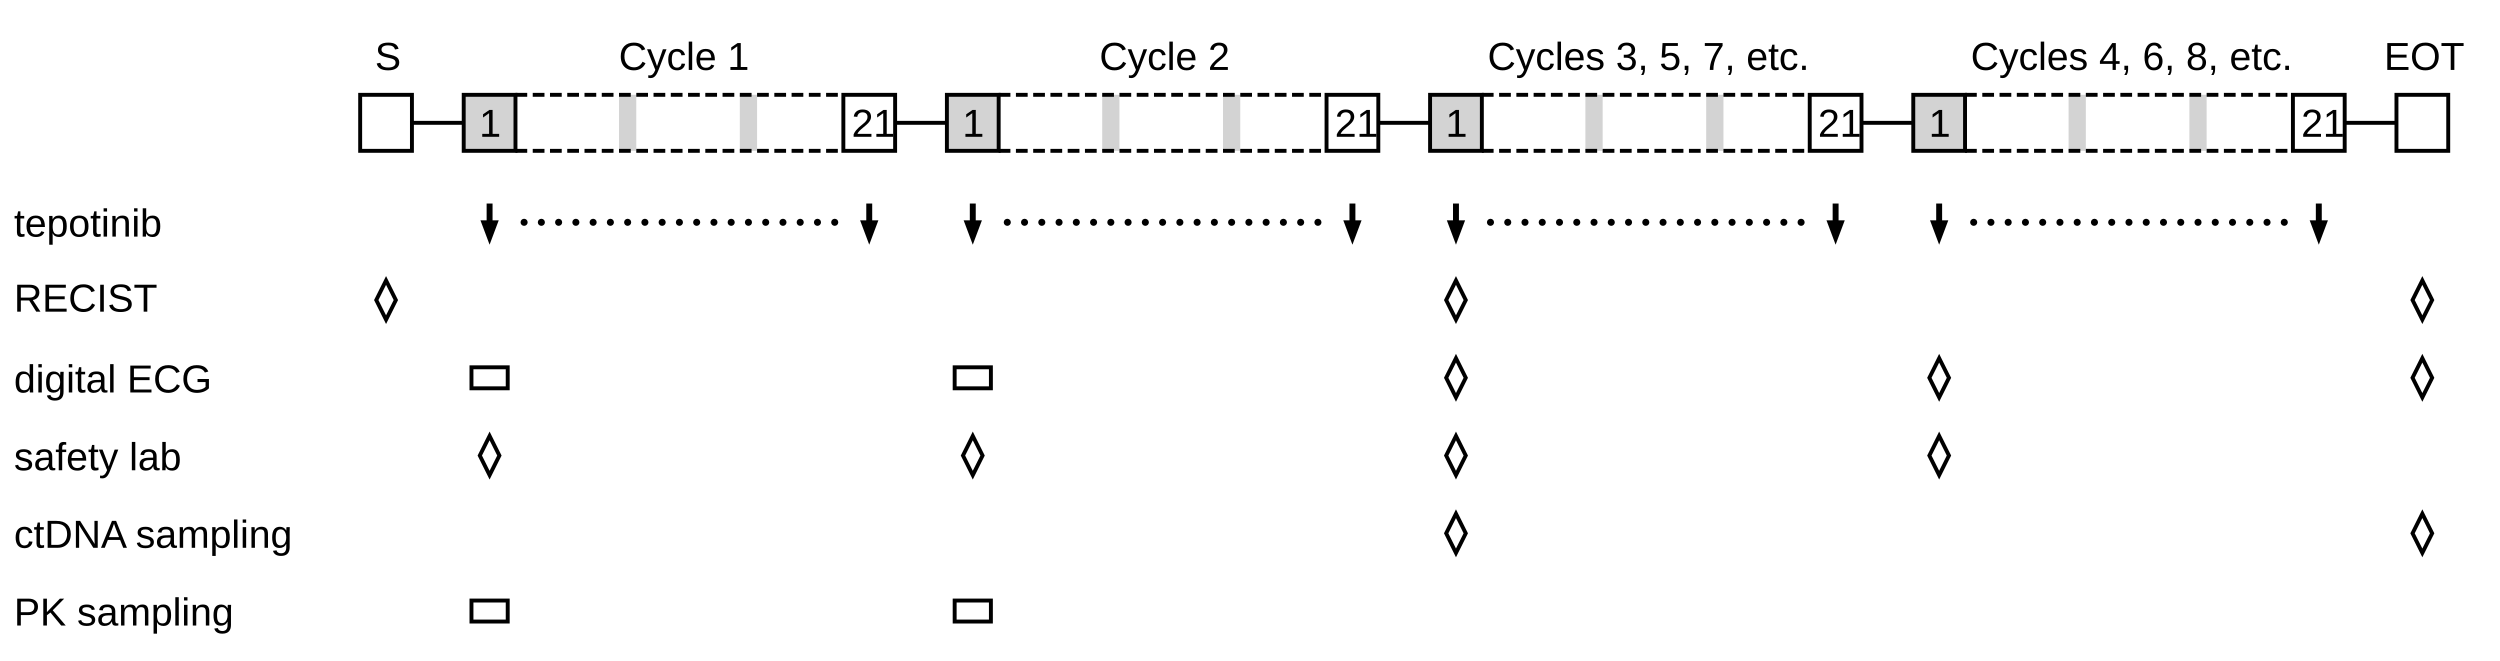
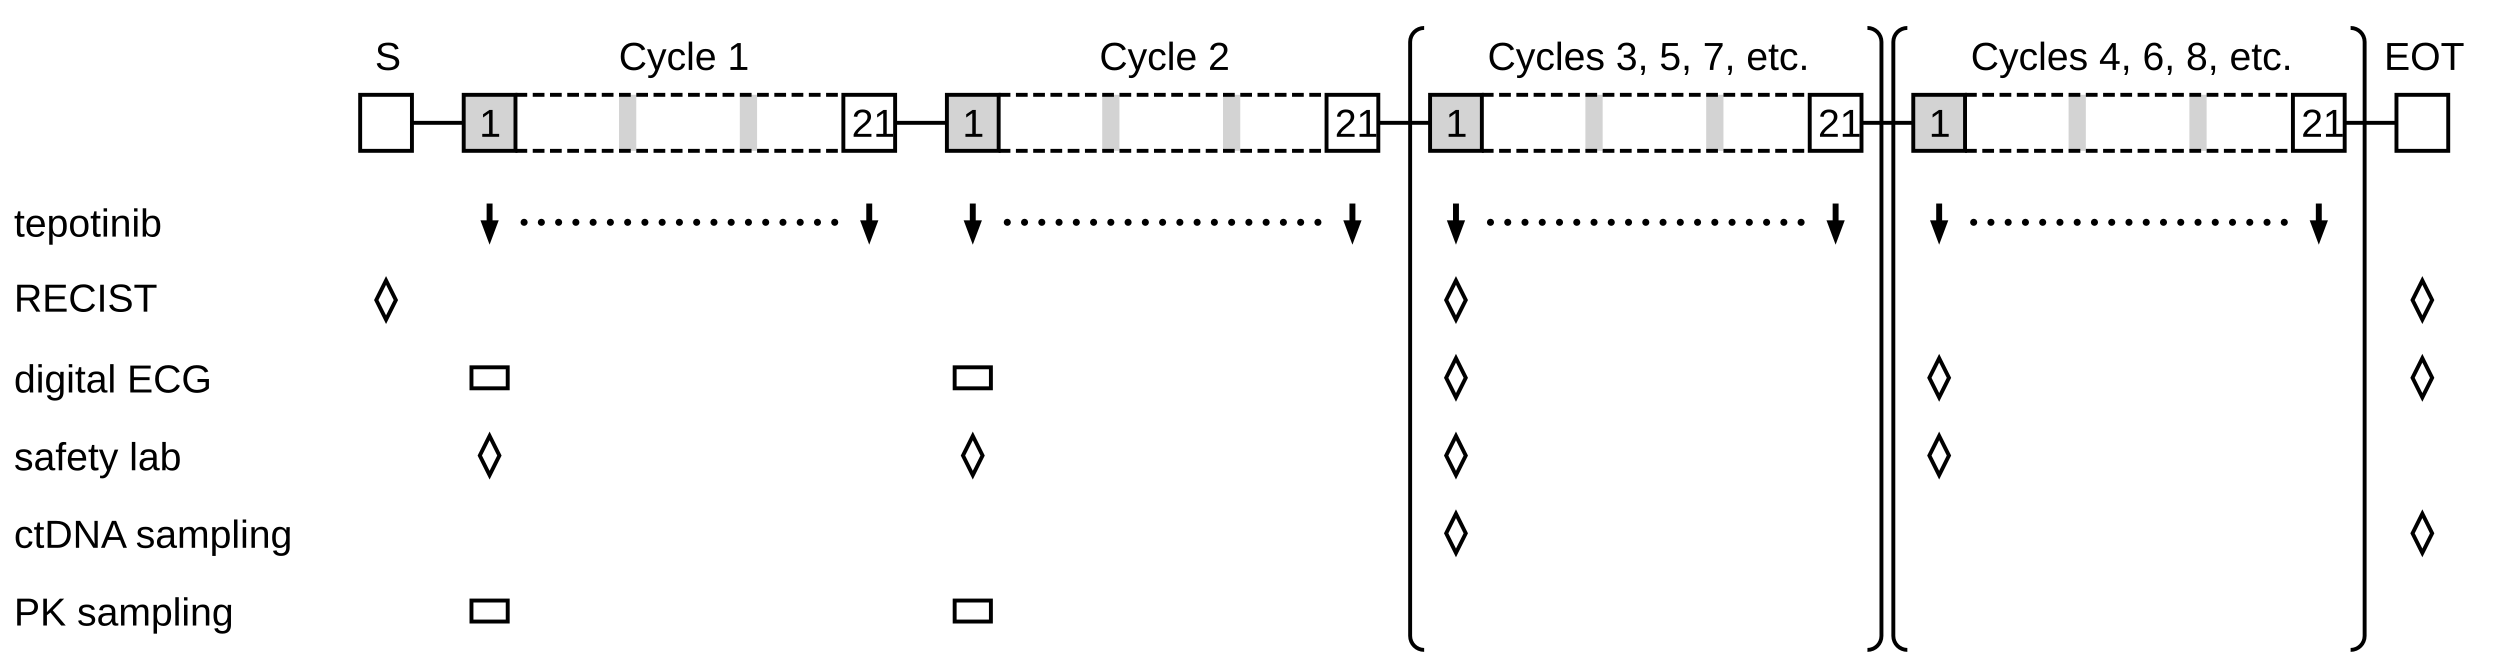
<svg xmlns="http://www.w3.org/2000/svg" width="894.598" height="236.455">
  <style>text {font-family: Arial; font-size: 14px ;}</style>
+   <path d="M682.518, 10.0 A5.011, 5.011 0 0,0 677.507, 15.011L677.507, 227.555 A5.011, 5.011 0 0,0 682.518 232.566" style="stroke: black; stroke-width:1.4; fill:none" />
+   <path d="M841.148, 10.0 A5.011, 5.011 0 0,1 846.159, 15.011L846.159, 227.555 A5.011, 5.011 0 0,1 841.148 232.566" style="stroke: black; stroke-width:1.4; fill:none" />
+   <path d="M509.614, 10.0 A5.011, 5.011 0 0,0 504.603, 15.011L504.603, 227.555 A5.011, 5.011 0 0,0 509.614 232.566" style="stroke: black; stroke-width:1.4; fill:none" />
+   <path d="M668.244, 10.0 A5.011, 5.011 0 0,1 673.255, 15.011L673.255, 227.555 A5.011, 5.011 0 0,1 668.244 232.566" style="stroke: black; stroke-width:1.4; fill:none" />
  <text x="134.156" y="25.032">S</text>
  <text x="221.414" y="25.032">Cycle 1</text>
  <text x="393.402" y="25.032">Cycle 2</text>
  <text x="532.307" y="25.032">Cycles 3, 5, 7, etc.</text>
  <text x="705.211" y="25.032">Cycles 4, 6, 8, etc.</text>
  <text x="853.114" y="25.032">EOT</text>
  <rect x="128.882" y="33.932" width="18.525" height="20.043" style="stroke:black;  stroke-width:1.4; fill:none;" />
  <text x="138.145" y="48.964" />
  <line x1="147.407" y1="43.953" x2="165.933" y2="43.953" style="stroke:black; stroke-width:1.4; " />
  <rect x="165.933" y="33.932" width="18.525" height="20.043" style="stroke:black;  stroke-width:0; fill:lightgray;" />
  <rect x="165.933" y="33.932" width="18.525" height="20.043" style="stroke:black;  stroke-width:1.4; fill:none;" />
  <text x="171.504" y="48.964">1</text>
  <line x1="184.458" y1="33.932" x2="190.633" y2="33.932" style="stroke:black; stroke-width:1.4; stroke-dasharray: 4.2 4.2" />
  <line x1="184.458" y1="53.975" x2="190.633" y2="53.975" style="stroke:black; stroke-width:1.4; stroke-dasharray: 4.2 4.2" />
  <text x="187.546" y="48.964" />
  <line x1="190.633" y1="33.932" x2="196.808" y2="33.932" style="stroke:black; stroke-width:1.4; stroke-dasharray: 4.2 4.2" />
  <line x1="190.633" y1="53.975" x2="196.808" y2="53.975" style="stroke:black; stroke-width:1.4; stroke-dasharray: 4.2 4.2" />
  <text x="193.721" y="48.964" />
  <line x1="196.808" y1="33.932" x2="202.983" y2="33.932" style="stroke:black; stroke-width:1.4; stroke-dasharray: 4.2 4.2" />
  <line x1="196.808" y1="53.975" x2="202.983" y2="53.975" style="stroke:black; stroke-width:1.4; stroke-dasharray: 4.2 4.2" />
  <text x="199.896" y="48.964" />
  <line x1="202.983" y1="33.932" x2="209.159" y2="33.932" style="stroke:black; stroke-width:1.4; stroke-dasharray: 4.2 4.2" />
  <line x1="202.983" y1="53.975" x2="209.159" y2="53.975" style="stroke:black; stroke-width:1.4; stroke-dasharray: 4.2 4.2" />
  <text x="206.071" y="48.964" />
  <line x1="209.159" y1="33.932" x2="215.334" y2="33.932" style="stroke:black; stroke-width:1.4; stroke-dasharray: 4.2 4.2" />
  <line x1="209.159" y1="53.975" x2="215.334" y2="53.975" style="stroke:black; stroke-width:1.4; stroke-dasharray: 4.2 4.2" />
  <text x="212.246" y="48.964" />
  <line x1="215.334" y1="33.932" x2="221.509" y2="33.932" style="stroke:black; stroke-width:1.4; stroke-dasharray: 4.2 4.2" />
  <line x1="215.334" y1="53.975" x2="221.509" y2="53.975" style="stroke:black; stroke-width:1.4; stroke-dasharray: 4.2 4.2" />
  <text x="218.421" y="48.964" />
  <rect x="221.509" y="33.932" width="6.175" height="20.043" style="stroke:black;  stroke-width:0; fill:lightgray;" />
  <line x1="221.509" y1="33.932" x2="227.684" y2="33.932" style="stroke:black; stroke-width:1.4; stroke-dasharray: 4.2 4.2" />
  <line x1="221.509" y1="53.975" x2="227.684" y2="53.975" style="stroke:black; stroke-width:1.4; stroke-dasharray: 4.2 4.2" />
  <text x="224.596" y="48.964" />
  <line x1="227.684" y1="33.932" x2="233.859" y2="33.932" style="stroke:black; stroke-width:1.4; stroke-dasharray: 4.2 4.2" />
  <line x1="227.684" y1="53.975" x2="233.859" y2="53.975" style="stroke:black; stroke-width:1.4; stroke-dasharray: 4.2 4.2" />
  <text x="230.771" y="48.964" />
  <line x1="233.859" y1="33.932" x2="240.034" y2="33.932" style="stroke:black; stroke-width:1.4; stroke-dasharray: 4.2 4.2" />
  <line x1="233.859" y1="53.975" x2="240.034" y2="53.975" style="stroke:black; stroke-width:1.4; stroke-dasharray: 4.2 4.2" />
  <text x="236.947" y="48.964" />
  <line x1="240.034" y1="33.932" x2="246.209" y2="33.932" style="stroke:black; stroke-width:1.4; stroke-dasharray: 4.2 4.2" />
  <line x1="240.034" y1="53.975" x2="246.209" y2="53.975" style="stroke:black; stroke-width:1.4; stroke-dasharray: 4.2 4.2" />
  <text x="243.122" y="48.964" />
  <line x1="246.209" y1="33.932" x2="252.384" y2="33.932" style="stroke:black; stroke-width:1.4; stroke-dasharray: 4.2 4.2" />
  <line x1="246.209" y1="53.975" x2="252.384" y2="53.975" style="stroke:black; stroke-width:1.4; stroke-dasharray: 4.2 4.2" />
  <text x="249.297" y="48.964" />
  <line x1="252.384" y1="33.932" x2="258.56" y2="33.932" style="stroke:black; stroke-width:1.4; stroke-dasharray: 4.2 4.2" />
  <line x1="252.384" y1="53.975" x2="258.56" y2="53.975" style="stroke:black; stroke-width:1.4; stroke-dasharray: 4.2 4.2" />
  <text x="255.472" y="48.964" />
  <line x1="258.56" y1="33.932" x2="264.735" y2="33.932" style="stroke:black; stroke-width:1.4; stroke-dasharray: 4.2 4.2" />
  <line x1="258.56" y1="53.975" x2="264.735" y2="53.975" style="stroke:black; stroke-width:1.4; stroke-dasharray: 4.2 4.2" />
  <text x="261.647" y="48.964" />
  <rect x="264.735" y="33.932" width="6.175" height="20.043" style="stroke:black;  stroke-width:0; fill:lightgray;" />
  <line x1="264.735" y1="33.932" x2="270.91" y2="33.932" style="stroke:black; stroke-width:1.4; stroke-dasharray: 4.2 4.2" />
  <line x1="264.735" y1="53.975" x2="270.91" y2="53.975" style="stroke:black; stroke-width:1.4; stroke-dasharray: 4.2 4.2" />
  <text x="267.822" y="48.964" />
  <line x1="270.91" y1="33.932" x2="277.085" y2="33.932" style="stroke:black; stroke-width:1.4; stroke-dasharray: 4.2 4.2" />
  <line x1="270.91" y1="53.975" x2="277.085" y2="53.975" style="stroke:black; stroke-width:1.4; stroke-dasharray: 4.2 4.2" />
  <text x="273.997" y="48.964" />
  <line x1="277.085" y1="33.932" x2="283.26" y2="33.932" style="stroke:black; stroke-width:1.4; stroke-dasharray: 4.2 4.2" />
  <line x1="277.085" y1="53.975" x2="283.26" y2="53.975" style="stroke:black; stroke-width:1.4; stroke-dasharray: 4.2 4.2" />
  <text x="280.173" y="48.964" />
  <line x1="283.26" y1="33.932" x2="289.435" y2="33.932" style="stroke:black; stroke-width:1.4; stroke-dasharray: 4.2 4.2" />
  <line x1="283.26" y1="53.975" x2="289.435" y2="53.975" style="stroke:black; stroke-width:1.4; stroke-dasharray: 4.2 4.2" />
  <text x="286.348" y="48.964" />
  <line x1="289.435" y1="33.932" x2="295.61" y2="33.932" style="stroke:black; stroke-width:1.4; stroke-dasharray: 4.2 4.2" />
  <line x1="289.435" y1="53.975" x2="295.61" y2="53.975" style="stroke:black; stroke-width:1.4; stroke-dasharray: 4.2 4.2" />
  <text x="292.523" y="48.964" />
  <line x1="295.61" y1="33.932" x2="301.785" y2="33.932" style="stroke:black; stroke-width:1.4; stroke-dasharray: 4.2 4.2" />
  <line x1="295.61" y1="53.975" x2="301.785" y2="53.975" style="stroke:black; stroke-width:1.4; stroke-dasharray: 4.2 4.2" />
  <text x="298.698" y="48.964" />
  <rect x="301.785" y="33.932" width="18.525" height="20.043" style="stroke:black;  stroke-width:1.4; fill:none;" />
  <text x="304.752" y="48.964">21</text>
  <line x1="320.311" y1="43.953" x2="338.836" y2="43.953" style="stroke:black; stroke-width:1.4; " />
  <rect x="338.836" y="33.932" width="18.525" height="20.043" style="stroke:black;  stroke-width:0; fill:lightgray;" />
  <rect x="338.836" y="33.932" width="18.525" height="20.043" style="stroke:black;  stroke-width:1.4; fill:none;" />
  <text x="344.408" y="48.964">1</text>
  <line x1="357.362" y1="33.932" x2="363.537" y2="33.932" style="stroke:black; stroke-width:1.4; stroke-dasharray: 4.2 4.2" />
  <line x1="357.362" y1="53.975" x2="363.537" y2="53.975" style="stroke:black; stroke-width:1.4; stroke-dasharray: 4.2 4.2" />
  <text x="360.449" y="48.964" />
  <line x1="363.537" y1="33.932" x2="369.712" y2="33.932" style="stroke:black; stroke-width:1.4; stroke-dasharray: 4.2 4.2" />
  <line x1="363.537" y1="53.975" x2="369.712" y2="53.975" style="stroke:black; stroke-width:1.4; stroke-dasharray: 4.2 4.2" />
  <text x="366.624" y="48.964" />
  <line x1="369.712" y1="33.932" x2="375.887" y2="33.932" style="stroke:black; stroke-width:1.4; stroke-dasharray: 4.2 4.2" />
  <line x1="369.712" y1="53.975" x2="375.887" y2="53.975" style="stroke:black; stroke-width:1.4; stroke-dasharray: 4.2 4.2" />
  <text x="372.799" y="48.964" />
  <line x1="375.887" y1="33.932" x2="382.062" y2="33.932" style="stroke:black; stroke-width:1.4; stroke-dasharray: 4.2 4.2" />
  <line x1="375.887" y1="53.975" x2="382.062" y2="53.975" style="stroke:black; stroke-width:1.4; stroke-dasharray: 4.2 4.2" />
  <text x="378.975" y="48.964" />
  <line x1="382.062" y1="33.932" x2="388.237" y2="33.932" style="stroke:black; stroke-width:1.4; stroke-dasharray: 4.2 4.2" />
  <line x1="382.062" y1="53.975" x2="388.237" y2="53.975" style="stroke:black; stroke-width:1.4; stroke-dasharray: 4.2 4.2" />
  <text x="385.15" y="48.964" />
  <line x1="388.237" y1="33.932" x2="394.412" y2="33.932" style="stroke:black; stroke-width:1.4; stroke-dasharray: 4.2 4.2" />
  <line x1="388.237" y1="53.975" x2="394.412" y2="53.975" style="stroke:black; stroke-width:1.4; stroke-dasharray: 4.2 4.2" />
  <text x="391.325" y="48.964" />
  <rect x="394.412" y="33.932" width="6.175" height="20.043" style="stroke:black;  stroke-width:0; fill:lightgray;" />
  <line x1="394.412" y1="33.932" x2="400.588" y2="33.932" style="stroke:black; stroke-width:1.4; stroke-dasharray: 4.2 4.2" />
  <line x1="394.412" y1="53.975" x2="400.588" y2="53.975" style="stroke:black; stroke-width:1.4; stroke-dasharray: 4.2 4.2" />
  <text x="397.5" y="48.964" />
  <line x1="400.588" y1="33.932" x2="406.763" y2="33.932" style="stroke:black; stroke-width:1.4; stroke-dasharray: 4.2 4.2" />
  <line x1="400.588" y1="53.975" x2="406.763" y2="53.975" style="stroke:black; stroke-width:1.4; stroke-dasharray: 4.2 4.2" />
  <text x="403.675" y="48.964" />
  <line x1="406.763" y1="33.932" x2="412.938" y2="33.932" style="stroke:black; stroke-width:1.4; stroke-dasharray: 4.2 4.2" />
  <line x1="406.763" y1="53.975" x2="412.938" y2="53.975" style="stroke:black; stroke-width:1.4; stroke-dasharray: 4.2 4.2" />
  <text x="409.85" y="48.964" />
  <line x1="412.938" y1="33.932" x2="419.113" y2="33.932" style="stroke:black; stroke-width:1.4; stroke-dasharray: 4.2 4.2" />
  <line x1="412.938" y1="53.975" x2="419.113" y2="53.975" style="stroke:black; stroke-width:1.4; stroke-dasharray: 4.2 4.2" />
  <text x="416.025" y="48.964" />
  <line x1="419.113" y1="33.932" x2="425.288" y2="33.932" style="stroke:black; stroke-width:1.4; stroke-dasharray: 4.2 4.2" />
  <line x1="419.113" y1="53.975" x2="425.288" y2="53.975" style="stroke:black; stroke-width:1.4; stroke-dasharray: 4.2 4.2" />
  <text x="422.201" y="48.964" />
  <line x1="425.288" y1="33.932" x2="431.463" y2="33.932" style="stroke:black; stroke-width:1.4; stroke-dasharray: 4.2 4.2" />
  <line x1="425.288" y1="53.975" x2="431.463" y2="53.975" style="stroke:black; stroke-width:1.4; stroke-dasharray: 4.2 4.2" />
  <text x="428.376" y="48.964" />
  <line x1="431.463" y1="33.932" x2="437.638" y2="33.932" style="stroke:black; stroke-width:1.4; stroke-dasharray: 4.2 4.2" />
  <line x1="431.463" y1="53.975" x2="437.638" y2="53.975" style="stroke:black; stroke-width:1.4; stroke-dasharray: 4.2 4.2" />
  <text x="434.551" y="48.964" />
  <rect x="437.638" y="33.932" width="6.175" height="20.043" style="stroke:black;  stroke-width:0; fill:lightgray;" />
  <line x1="437.638" y1="33.932" x2="443.813" y2="33.932" style="stroke:black; stroke-width:1.4; stroke-dasharray: 4.2 4.2" />
  <line x1="437.638" y1="53.975" x2="443.813" y2="53.975" style="stroke:black; stroke-width:1.4; stroke-dasharray: 4.2 4.2" />
  <text x="440.726" y="48.964" />
  <line x1="443.813" y1="33.932" x2="449.989" y2="33.932" style="stroke:black; stroke-width:1.4; stroke-dasharray: 4.2 4.2" />
  <line x1="443.813" y1="53.975" x2="449.989" y2="53.975" style="stroke:black; stroke-width:1.4; stroke-dasharray: 4.2 4.2" />
  <text x="446.901" y="48.964" />
  <line x1="449.989" y1="33.932" x2="456.164" y2="33.932" style="stroke:black; stroke-width:1.4; stroke-dasharray: 4.2 4.2" />
  <line x1="449.989" y1="53.975" x2="456.164" y2="53.975" style="stroke:black; stroke-width:1.4; stroke-dasharray: 4.2 4.2" />
  <text x="453.076" y="48.964" />
  <line x1="456.164" y1="33.932" x2="462.339" y2="33.932" style="stroke:black; stroke-width:1.4; stroke-dasharray: 4.2 4.2" />
  <line x1="456.164" y1="53.975" x2="462.339" y2="53.975" style="stroke:black; stroke-width:1.4; stroke-dasharray: 4.2 4.2" />
  <text x="459.251" y="48.964" />
  <line x1="462.339" y1="33.932" x2="468.514" y2="33.932" style="stroke:black; stroke-width:1.4; stroke-dasharray: 4.2 4.2" />
  <line x1="462.339" y1="53.975" x2="468.514" y2="53.975" style="stroke:black; stroke-width:1.4; stroke-dasharray: 4.2 4.2" />
  <text x="465.426" y="48.964" />
  <line x1="468.514" y1="33.932" x2="474.689" y2="33.932" style="stroke:black; stroke-width:1.4; stroke-dasharray: 4.2 4.2" />
  <line x1="468.514" y1="53.975" x2="474.689" y2="53.975" style="stroke:black; stroke-width:1.4; stroke-dasharray: 4.2 4.2" />
  <text x="471.602" y="48.964" />
  <rect x="474.689" y="33.932" width="18.525" height="20.043" style="stroke:black;  stroke-width:1.4; fill:none;" />
  <text x="477.656" y="48.964">21</text>
  <line x1="493.215" y1="43.953" x2="511.74" y2="43.953" style="stroke:black; stroke-width:1.4; " />
  <rect x="511.74" y="33.932" width="18.525" height="20.043" style="stroke:black;  stroke-width:0; fill:lightgray;" />
  <rect x="511.74" y="33.932" width="18.525" height="20.043" style="stroke:black;  stroke-width:1.4; fill:none;" />
  <text x="517.311" y="48.964">1</text>
  <line x1="530.265" y1="33.932" x2="536.44" y2="33.932" style="stroke:black; stroke-width:1.4; stroke-dasharray: 4.2 4.2" />
  <line x1="530.265" y1="53.975" x2="536.44" y2="53.975" style="stroke:black; stroke-width:1.4; stroke-dasharray: 4.2 4.2" />
  <text x="533.353" y="48.964" />
  <line x1="536.44" y1="33.932" x2="542.616" y2="33.932" style="stroke:black; stroke-width:1.4; stroke-dasharray: 4.2 4.2" />
  <line x1="536.44" y1="53.975" x2="542.616" y2="53.975" style="stroke:black; stroke-width:1.4; stroke-dasharray: 4.2 4.2" />
  <text x="539.528" y="48.964" />
  <line x1="542.616" y1="33.932" x2="548.791" y2="33.932" style="stroke:black; stroke-width:1.4; stroke-dasharray: 4.2 4.2" />
  <line x1="542.616" y1="53.975" x2="548.791" y2="53.975" style="stroke:black; stroke-width:1.4; stroke-dasharray: 4.2 4.2" />
  <text x="545.703" y="48.964" />
  <line x1="548.791" y1="33.932" x2="554.966" y2="33.932" style="stroke:black; stroke-width:1.4; stroke-dasharray: 4.2 4.2" />
  <line x1="548.791" y1="53.975" x2="554.966" y2="53.975" style="stroke:black; stroke-width:1.4; stroke-dasharray: 4.2 4.2" />
  <text x="551.878" y="48.964" />
  <line x1="554.966" y1="33.932" x2="561.141" y2="33.932" style="stroke:black; stroke-width:1.4; stroke-dasharray: 4.2 4.2" />
  <line x1="554.966" y1="53.975" x2="561.141" y2="53.975" style="stroke:black; stroke-width:1.4; stroke-dasharray: 4.2 4.2" />
  <text x="558.053" y="48.964" />
  <line x1="561.141" y1="33.932" x2="567.316" y2="33.932" style="stroke:black; stroke-width:1.4; stroke-dasharray: 4.2 4.2" />
  <line x1="561.141" y1="53.975" x2="567.316" y2="53.975" style="stroke:black; stroke-width:1.4; stroke-dasharray: 4.2 4.2" />
  <text x="564.229" y="48.964" />
  <rect x="567.316" y="33.932" width="6.175" height="20.043" style="stroke:black;  stroke-width:0; fill:lightgray;" />
  <line x1="567.316" y1="33.932" x2="573.491" y2="33.932" style="stroke:black; stroke-width:1.4; stroke-dasharray: 4.2 4.2" />
  <line x1="567.316" y1="53.975" x2="573.491" y2="53.975" style="stroke:black; stroke-width:1.4; stroke-dasharray: 4.2 4.2" />
  <text x="570.404" y="48.964" />
  <line x1="573.491" y1="33.932" x2="579.666" y2="33.932" style="stroke:black; stroke-width:1.4; stroke-dasharray: 4.2 4.2" />
  <line x1="573.491" y1="53.975" x2="579.666" y2="53.975" style="stroke:black; stroke-width:1.4; stroke-dasharray: 4.2 4.2" />
  <text x="576.579" y="48.964" />
  <line x1="579.666" y1="33.932" x2="585.841" y2="33.932" style="stroke:black; stroke-width:1.4; stroke-dasharray: 4.2 4.2" />
  <line x1="579.666" y1="53.975" x2="585.841" y2="53.975" style="stroke:black; stroke-width:1.4; stroke-dasharray: 4.2 4.2" />
  <text x="582.754" y="48.964" />
  <line x1="585.841" y1="33.932" x2="592.017" y2="33.932" style="stroke:black; stroke-width:1.4; stroke-dasharray: 4.2 4.2" />
  <line x1="585.841" y1="53.975" x2="592.017" y2="53.975" style="stroke:black; stroke-width:1.4; stroke-dasharray: 4.2 4.2" />
  <text x="588.929" y="48.964" />
  <line x1="592.017" y1="33.932" x2="598.192" y2="33.932" style="stroke:black; stroke-width:1.4; stroke-dasharray: 4.2 4.2" />
  <line x1="592.017" y1="53.975" x2="598.192" y2="53.975" style="stroke:black; stroke-width:1.4; stroke-dasharray: 4.2 4.2" />
  <text x="595.104" y="48.964" />
  <line x1="598.192" y1="33.932" x2="604.367" y2="33.932" style="stroke:black; stroke-width:1.4; stroke-dasharray: 4.2 4.2" />
  <line x1="598.192" y1="53.975" x2="604.367" y2="53.975" style="stroke:black; stroke-width:1.4; stroke-dasharray: 4.2 4.2" />
  <text x="601.279" y="48.964" />
  <line x1="604.367" y1="33.932" x2="610.542" y2="33.932" style="stroke:black; stroke-width:1.4; stroke-dasharray: 4.2 4.2" />
  <line x1="604.367" y1="53.975" x2="610.542" y2="53.975" style="stroke:black; stroke-width:1.4; stroke-dasharray: 4.2 4.2" />
  <text x="607.454" y="48.964" />
  <rect x="610.542" y="33.932" width="6.175" height="20.043" style="stroke:black;  stroke-width:0; fill:lightgray;" />
  <line x1="610.542" y1="33.932" x2="616.717" y2="33.932" style="stroke:black; stroke-width:1.4; stroke-dasharray: 4.2 4.2" />
  <line x1="610.542" y1="53.975" x2="616.717" y2="53.975" style="stroke:black; stroke-width:1.4; stroke-dasharray: 4.2 4.2" />
  <text x="613.63" y="48.964" />
  <line x1="616.717" y1="33.932" x2="622.892" y2="33.932" style="stroke:black; stroke-width:1.4; stroke-dasharray: 4.2 4.2" />
  <line x1="616.717" y1="53.975" x2="622.892" y2="53.975" style="stroke:black; stroke-width:1.4; stroke-dasharray: 4.2 4.2" />
  <text x="619.805" y="48.964" />
  <line x1="622.892" y1="33.932" x2="629.067" y2="33.932" style="stroke:black; stroke-width:1.4; stroke-dasharray: 4.2 4.2" />
  <line x1="622.892" y1="53.975" x2="629.067" y2="53.975" style="stroke:black; stroke-width:1.4; stroke-dasharray: 4.2 4.2" />
  <text x="625.98" y="48.964" />
  <line x1="629.067" y1="33.932" x2="635.243" y2="33.932" style="stroke:black; stroke-width:1.4; stroke-dasharray: 4.2 4.2" />
  <line x1="629.067" y1="53.975" x2="635.243" y2="53.975" style="stroke:black; stroke-width:1.4; stroke-dasharray: 4.2 4.2" />
  <text x="632.155" y="48.964" />
  <line x1="635.243" y1="33.932" x2="641.418" y2="33.932" style="stroke:black; stroke-width:1.4; stroke-dasharray: 4.2 4.2" />
  <line x1="635.243" y1="53.975" x2="641.418" y2="53.975" style="stroke:black; stroke-width:1.4; stroke-dasharray: 4.2 4.2" />
  <text x="638.33" y="48.964" />
  <line x1="641.418" y1="33.932" x2="647.593" y2="33.932" style="stroke:black; stroke-width:1.4; stroke-dasharray: 4.2 4.2" />
  <line x1="641.418" y1="53.975" x2="647.593" y2="53.975" style="stroke:black; stroke-width:1.4; stroke-dasharray: 4.2 4.2" />
  <text x="644.505" y="48.964" />
  <rect x="647.593" y="33.932" width="18.525" height="20.043" style="stroke:black;  stroke-width:1.4; fill:none;" />
  <text x="650.56" y="48.964">21</text>
  <line x1="666.118" y1="43.953" x2="684.644" y2="43.953" style="stroke:black; stroke-width:1.4; " />
  <rect x="684.644" y="33.932" width="18.525" height="20.043" style="stroke:black;  stroke-width:0; fill:lightgray;" />
  <rect x="684.644" y="33.932" width="18.525" height="20.043" style="stroke:black;  stroke-width:1.4; fill:none;" />
  <text x="690.215" y="48.964">1</text>
  <line x1="703.169" y1="33.932" x2="709.344" y2="33.932" style="stroke:black; stroke-width:1.4; stroke-dasharray: 4.2 4.2" />
  <line x1="703.169" y1="53.975" x2="709.344" y2="53.975" style="stroke:black; stroke-width:1.4; stroke-dasharray: 4.2 4.2" />
  <text x="706.257" y="48.964" />
  <line x1="709.344" y1="33.932" x2="715.519" y2="33.932" style="stroke:black; stroke-width:1.4; stroke-dasharray: 4.2 4.2" />
  <line x1="709.344" y1="53.975" x2="715.519" y2="53.975" style="stroke:black; stroke-width:1.4; stroke-dasharray: 4.2 4.2" />
  <text x="712.432" y="48.964" />
  <line x1="715.519" y1="33.932" x2="721.694" y2="33.932" style="stroke:black; stroke-width:1.4; stroke-dasharray: 4.2 4.2" />
  <line x1="715.519" y1="53.975" x2="721.694" y2="53.975" style="stroke:black; stroke-width:1.4; stroke-dasharray: 4.2 4.2" />
  <text x="718.607" y="48.964" />
  <line x1="721.694" y1="33.932" x2="727.869" y2="33.932" style="stroke:black; stroke-width:1.4; stroke-dasharray: 4.2 4.2" />
  <line x1="721.694" y1="53.975" x2="727.869" y2="53.975" style="stroke:black; stroke-width:1.4; stroke-dasharray: 4.2 4.2" />
  <text x="724.782" y="48.964" />
  <line x1="727.869" y1="33.932" x2="734.045" y2="33.932" style="stroke:black; stroke-width:1.4; stroke-dasharray: 4.2 4.2" />
  <line x1="727.869" y1="53.975" x2="734.045" y2="53.975" style="stroke:black; stroke-width:1.4; stroke-dasharray: 4.2 4.2" />
  <text x="730.957" y="48.964" />
  <line x1="734.045" y1="33.932" x2="740.22" y2="33.932" style="stroke:black; stroke-width:1.4; stroke-dasharray: 4.2 4.2" />
  <line x1="734.045" y1="53.975" x2="740.22" y2="53.975" style="stroke:black; stroke-width:1.4; stroke-dasharray: 4.2 4.2" />
  <text x="737.132" y="48.964" />
  <rect x="740.22" y="33.932" width="6.175" height="20.043" style="stroke:black;  stroke-width:0; fill:lightgray;" />
  <line x1="740.22" y1="33.932" x2="746.395" y2="33.932" style="stroke:black; stroke-width:1.4; stroke-dasharray: 4.2 4.2" />
  <line x1="740.22" y1="53.975" x2="746.395" y2="53.975" style="stroke:black; stroke-width:1.4; stroke-dasharray: 4.2 4.2" />
  <text x="743.307" y="48.964" />
  <line x1="746.395" y1="33.932" x2="752.57" y2="33.932" style="stroke:black; stroke-width:1.4; stroke-dasharray: 4.2 4.2" />
  <line x1="746.395" y1="53.975" x2="752.57" y2="53.975" style="stroke:black; stroke-width:1.4; stroke-dasharray: 4.2 4.2" />
  <text x="749.482" y="48.964" />
  <line x1="752.57" y1="33.932" x2="758.745" y2="33.932" style="stroke:black; stroke-width:1.4; stroke-dasharray: 4.2 4.2" />
  <line x1="752.57" y1="53.975" x2="758.745" y2="53.975" style="stroke:black; stroke-width:1.4; stroke-dasharray: 4.2 4.2" />
  <text x="755.658" y="48.964" />
  <line x1="758.745" y1="33.932" x2="764.92" y2="33.932" style="stroke:black; stroke-width:1.4; stroke-dasharray: 4.2 4.2" />
  <line x1="758.745" y1="53.975" x2="764.92" y2="53.975" style="stroke:black; stroke-width:1.4; stroke-dasharray: 4.2 4.2" />
  <text x="761.833" y="48.964" />
  <line x1="764.92" y1="33.932" x2="771.095" y2="33.932" style="stroke:black; stroke-width:1.4; stroke-dasharray: 4.2 4.2" />
  <line x1="764.92" y1="53.975" x2="771.095" y2="53.975" style="stroke:black; stroke-width:1.4; stroke-dasharray: 4.2 4.2" />
  <text x="768.008" y="48.964" />
  <line x1="771.095" y1="33.932" x2="777.271" y2="33.932" style="stroke:black; stroke-width:1.4; stroke-dasharray: 4.2 4.2" />
  <line x1="771.095" y1="53.975" x2="777.271" y2="53.975" style="stroke:black; stroke-width:1.4; stroke-dasharray: 4.2 4.2" />
  <text x="774.183" y="48.964" />
  <line x1="777.271" y1="33.932" x2="783.446" y2="33.932" style="stroke:black; stroke-width:1.4; stroke-dasharray: 4.2 4.2" />
  <line x1="777.271" y1="53.975" x2="783.446" y2="53.975" style="stroke:black; stroke-width:1.4; stroke-dasharray: 4.2 4.2" />
  <text x="780.358" y="48.964" />
  <rect x="783.446" y="33.932" width="6.175" height="20.043" style="stroke:black;  stroke-width:0; fill:lightgray;" />
  <line x1="783.446" y1="33.932" x2="789.621" y2="33.932" style="stroke:black; stroke-width:1.4; stroke-dasharray: 4.2 4.2" />
  <line x1="783.446" y1="53.975" x2="789.621" y2="53.975" style="stroke:black; stroke-width:1.4; stroke-dasharray: 4.2 4.2" />
  <text x="786.533" y="48.964" />
  <line x1="789.621" y1="33.932" x2="795.796" y2="33.932" style="stroke:black; stroke-width:1.4; stroke-dasharray: 4.2 4.2" />
  <line x1="789.621" y1="53.975" x2="795.796" y2="53.975" style="stroke:black; stroke-width:1.4; stroke-dasharray: 4.2 4.2" />
  <text x="792.708" y="48.964" />
  <line x1="795.796" y1="33.932" x2="801.971" y2="33.932" style="stroke:black; stroke-width:1.4; stroke-dasharray: 4.2 4.2" />
  <line x1="795.796" y1="53.975" x2="801.971" y2="53.975" style="stroke:black; stroke-width:1.4; stroke-dasharray: 4.2 4.2" />
  <text x="798.883" y="48.964" />
  <line x1="801.971" y1="33.932" x2="808.146" y2="33.932" style="stroke:black; stroke-width:1.4; stroke-dasharray: 4.2 4.2" />
  <line x1="801.971" y1="53.975" x2="808.146" y2="53.975" style="stroke:black; stroke-width:1.4; stroke-dasharray: 4.2 4.2" />
  <text x="805.059" y="48.964" />
  <line x1="808.146" y1="33.932" x2="814.321" y2="33.932" style="stroke:black; stroke-width:1.4; stroke-dasharray: 4.2 4.2" />
  <line x1="808.146" y1="53.975" x2="814.321" y2="53.975" style="stroke:black; stroke-width:1.4; stroke-dasharray: 4.2 4.2" />
  <text x="811.234" y="48.964" />
  <line x1="814.321" y1="33.932" x2="820.496" y2="33.932" style="stroke:black; stroke-width:1.4; stroke-dasharray: 4.2 4.2" />
  <line x1="814.321" y1="53.975" x2="820.496" y2="53.975" style="stroke:black; stroke-width:1.4; stroke-dasharray: 4.2 4.2" />
  <text x="817.409" y="48.964" />
  <rect x="820.496" y="33.932" width="18.525" height="20.043" style="stroke:black;  stroke-width:1.4; fill:none;" />
  <text x="823.463" y="48.964">21</text>
  <line x1="839.022" y1="43.953" x2="857.547" y2="43.953" style="stroke:black; stroke-width:1.4; " />
  <rect x="857.547" y="33.932" width="18.525" height="20.043" style="stroke:black;  stroke-width:1.4; fill:none;" />
  <text x="866.81" y="48.964" />
  <text x="5" y="84.673">tepotinib</text>
  <path d="M174.835, 79.552 L174.835, 73.539 L175.556, 73.539 L175.556, 79.552 L177.45, 79.552 L175.195, 85.565 L172.94, 79.552 L174.835, 79.552 Z" style="stroke: black; fill: black; stroke-width:1.4; " />
  <circle cx="187.546" cy="79.552" r="0.668" style="stroke:black;  stroke-width:1.2; fill:black;" />
  <circle cx="193.721" cy="79.552" r="0.668" style="stroke:black;  stroke-width:1.2; fill:black;" />
  <circle cx="199.896" cy="79.552" r="0.668" style="stroke:black;  stroke-width:1.2; fill:black;" />
  <circle cx="206.071" cy="79.552" r="0.668" style="stroke:black;  stroke-width:1.2; fill:black;" />
  <circle cx="212.246" cy="79.552" r="0.668" style="stroke:black;  stroke-width:1.2; fill:black;" />
  <circle cx="218.421" cy="79.552" r="0.668" style="stroke:black;  stroke-width:1.2; fill:black;" />
  <circle cx="224.596" cy="79.552" r="0.668" style="stroke:black;  stroke-width:1.2; fill:black;" />
  <circle cx="230.771" cy="79.552" r="0.668" style="stroke:black;  stroke-width:1.2; fill:black;" />
  <circle cx="236.947" cy="79.552" r="0.668" style="stroke:black;  stroke-width:1.2; fill:black;" />
  <circle cx="243.122" cy="79.552" r="0.668" style="stroke:black;  stroke-width:1.2; fill:black;" />
  <circle cx="249.297" cy="79.552" r="0.668" style="stroke:black;  stroke-width:1.2; fill:black;" />
  <circle cx="255.472" cy="79.552" r="0.668" style="stroke:black;  stroke-width:1.2; fill:black;" />
  <circle cx="261.647" cy="79.552" r="0.668" style="stroke:black;  stroke-width:1.2; fill:black;" />
  <circle cx="267.822" cy="79.552" r="0.668" style="stroke:black;  stroke-width:1.2; fill:black;" />
  <circle cx="273.997" cy="79.552" r="0.668" style="stroke:black;  stroke-width:1.2; fill:black;" />
  <circle cx="280.173" cy="79.552" r="0.668" style="stroke:black;  stroke-width:1.2; fill:black;" />
  <circle cx="286.348" cy="79.552" r="0.668" style="stroke:black;  stroke-width:1.2; fill:black;" />
  <circle cx="292.523" cy="79.552" r="0.668" style="stroke:black;  stroke-width:1.2; fill:black;" />
  <circle cx="298.698" cy="79.552" r="0.668" style="stroke:black;  stroke-width:1.2; fill:black;" />
  <path d="M310.687, 79.552 L310.687, 73.539 L311.409, 73.539 L311.409, 79.552 L313.303, 79.552 L311.048, 85.565 L308.793, 79.552 L310.687, 79.552 Z" style="stroke: black; fill: black; stroke-width:1.4; " />
  <path d="M347.738, 79.552 L347.738, 73.539 L348.46, 73.539 L348.46, 79.552 L350.354, 79.552 L348.099, 85.565 L345.844, 79.552 L347.738, 79.552 Z" style="stroke: black; fill: black; stroke-width:1.4; " />
  <circle cx="360.449" cy="79.552" r="0.668" style="stroke:black;  stroke-width:1.2; fill:black;" />
  <circle cx="366.624" cy="79.552" r="0.668" style="stroke:black;  stroke-width:1.2; fill:black;" />
  <circle cx="372.799" cy="79.552" r="0.668" style="stroke:black;  stroke-width:1.2; fill:black;" />
  <circle cx="378.975" cy="79.552" r="0.668" style="stroke:black;  stroke-width:1.2; fill:black;" />
  <circle cx="385.15" cy="79.552" r="0.668" style="stroke:black;  stroke-width:1.2; fill:black;" />
  <circle cx="391.325" cy="79.552" r="0.668" style="stroke:black;  stroke-width:1.2; fill:black;" />
  <circle cx="397.5" cy="79.552" r="0.668" style="stroke:black;  stroke-width:1.2; fill:black;" />
  <circle cx="403.675" cy="79.552" r="0.668" style="stroke:black;  stroke-width:1.2; fill:black;" />
  <circle cx="409.85" cy="79.552" r="0.668" style="stroke:black;  stroke-width:1.2; fill:black;" />
  <circle cx="416.025" cy="79.552" r="0.668" style="stroke:black;  stroke-width:1.2; fill:black;" />
  <circle cx="422.201" cy="79.552" r="0.668" style="stroke:black;  stroke-width:1.2; fill:black;" />
  <circle cx="428.376" cy="79.552" r="0.668" style="stroke:black;  stroke-width:1.2; fill:black;" />
  <circle cx="434.551" cy="79.552" r="0.668" style="stroke:black;  stroke-width:1.2; fill:black;" />
  <circle cx="440.726" cy="79.552" r="0.668" style="stroke:black;  stroke-width:1.2; fill:black;" />
  <circle cx="446.901" cy="79.552" r="0.668" style="stroke:black;  stroke-width:1.2; fill:black;" />
  <circle cx="453.076" cy="79.552" r="0.668" style="stroke:black;  stroke-width:1.2; fill:black;" />
  <circle cx="459.251" cy="79.552" r="0.668" style="stroke:black;  stroke-width:1.2; fill:black;" />
  <circle cx="465.426" cy="79.552" r="0.668" style="stroke:black;  stroke-width:1.2; fill:black;" />
  <circle cx="471.602" cy="79.552" r="0.668" style="stroke:black;  stroke-width:1.2; fill:black;" />
  <path d="M483.591, 79.552 L483.591, 73.539 L484.313, 73.539 L484.313, 79.552 L486.207, 79.552 L483.952, 85.565 L481.697, 79.552 L483.591, 79.552 Z" style="stroke: black; fill: black; stroke-width:1.4; " />
  <path d="M520.642, 79.552 L520.642, 73.539 L521.363, 73.539 L521.363, 79.552 L523.257, 79.552 L521.003, 85.565 L518.748, 79.552 L520.642, 79.552 Z" style="stroke: black; fill: black; stroke-width:1.4; " />
  <circle cx="533.353" cy="79.552" r="0.668" style="stroke:black;  stroke-width:1.2; fill:black;" />
  <circle cx="539.528" cy="79.552" r="0.668" style="stroke:black;  stroke-width:1.2; fill:black;" />
  <circle cx="545.703" cy="79.552" r="0.668" style="stroke:black;  stroke-width:1.2; fill:black;" />
  <circle cx="551.878" cy="79.552" r="0.668" style="stroke:black;  stroke-width:1.2; fill:black;" />
  <circle cx="558.053" cy="79.552" r="0.668" style="stroke:black;  stroke-width:1.2; fill:black;" />
  <circle cx="564.229" cy="79.552" r="0.668" style="stroke:black;  stroke-width:1.2; fill:black;" />
  <circle cx="570.404" cy="79.552" r="0.668" style="stroke:black;  stroke-width:1.2; fill:black;" />
  <circle cx="576.579" cy="79.552" r="0.668" style="stroke:black;  stroke-width:1.2; fill:black;" />
  <circle cx="582.754" cy="79.552" r="0.668" style="stroke:black;  stroke-width:1.2; fill:black;" />
  <circle cx="588.929" cy="79.552" r="0.668" style="stroke:black;  stroke-width:1.2; fill:black;" />
  <circle cx="595.104" cy="79.552" r="0.668" style="stroke:black;  stroke-width:1.2; fill:black;" />
  <circle cx="601.279" cy="79.552" r="0.668" style="stroke:black;  stroke-width:1.2; fill:black;" />
  <circle cx="607.454" cy="79.552" r="0.668" style="stroke:black;  stroke-width:1.2; fill:black;" />
  <circle cx="613.63" cy="79.552" r="0.668" style="stroke:black;  stroke-width:1.2; fill:black;" />
  <circle cx="619.805" cy="79.552" r="0.668" style="stroke:black;  stroke-width:1.2; fill:black;" />
  <circle cx="625.98" cy="79.552" r="0.668" style="stroke:black;  stroke-width:1.2; fill:black;" />
  <circle cx="632.155" cy="79.552" r="0.668" style="stroke:black;  stroke-width:1.2; fill:black;" />
  <circle cx="638.33" cy="79.552" r="0.668" style="stroke:black;  stroke-width:1.2; fill:black;" />
  <circle cx="644.505" cy="79.552" r="0.668" style="stroke:black;  stroke-width:1.2; fill:black;" />
  <path d="M656.495, 79.552 L656.495, 73.539 L657.216, 73.539 L657.216, 79.552 L659.11, 79.552 L656.855, 85.565 L654.601, 79.552 L656.495, 79.552 Z" style="stroke: black; fill: black; stroke-width:1.4; " />
  <path d="M693.545, 79.552 L693.545, 73.539 L694.267, 73.539 L694.267, 79.552 L696.161, 79.552 L693.906, 85.565 L691.651, 79.552 L693.545, 79.552 Z" style="stroke: black; fill: black; stroke-width:1.4; " />
  <circle cx="706.257" cy="79.552" r="0.668" style="stroke:black;  stroke-width:1.2; fill:black;" />
  <circle cx="712.432" cy="79.552" r="0.668" style="stroke:black;  stroke-width:1.2; fill:black;" />
  <circle cx="718.607" cy="79.552" r="0.668" style="stroke:black;  stroke-width:1.2; fill:black;" />
  <circle cx="724.782" cy="79.552" r="0.668" style="stroke:black;  stroke-width:1.2; fill:black;" />
  <circle cx="730.957" cy="79.552" r="0.668" style="stroke:black;  stroke-width:1.2; fill:black;" />
  <circle cx="737.132" cy="79.552" r="0.668" style="stroke:black;  stroke-width:1.2; fill:black;" />
  <circle cx="743.307" cy="79.552" r="0.668" style="stroke:black;  stroke-width:1.2; fill:black;" />
  <circle cx="749.482" cy="79.552" r="0.668" style="stroke:black;  stroke-width:1.2; fill:black;" />
  <circle cx="755.658" cy="79.552" r="0.668" style="stroke:black;  stroke-width:1.2; fill:black;" />
  <circle cx="761.833" cy="79.552" r="0.668" style="stroke:black;  stroke-width:1.2; fill:black;" />
  <circle cx="768.008" cy="79.552" r="0.668" style="stroke:black;  stroke-width:1.2; fill:black;" />
  <circle cx="774.183" cy="79.552" r="0.668" style="stroke:black;  stroke-width:1.2; fill:black;" />
  <circle cx="780.358" cy="79.552" r="0.668" style="stroke:black;  stroke-width:1.2; fill:black;" />
  <circle cx="786.533" cy="79.552" r="0.668" style="stroke:black;  stroke-width:1.2; fill:black;" />
  <circle cx="792.708" cy="79.552" r="0.668" style="stroke:black;  stroke-width:1.2; fill:black;" />
  <circle cx="798.883" cy="79.552" r="0.668" style="stroke:black;  stroke-width:1.2; fill:black;" />
  <circle cx="805.059" cy="79.552" r="0.668" style="stroke:black;  stroke-width:1.2; fill:black;" />
  <circle cx="811.234" cy="79.552" r="0.668" style="stroke:black;  stroke-width:1.2; fill:black;" />
  <circle cx="817.409" cy="79.552" r="0.668" style="stroke:black;  stroke-width:1.2; fill:black;" />
  <path d="M829.398, 79.552 L829.398, 73.539 L830.12, 73.539 L830.12, 79.552 L832.014, 79.552 L829.759, 85.565 L827.504, 79.552 L829.398, 79.552 Z" style="stroke: black; fill: black; stroke-width:1.4; " />
  <text x="5" y="111.518">RECIST</text>
  <path d="M134.637, 107.373 L138.145, 100.358 L141.652, 107.373 L138.145, 114.388 L134.637, 107.373 Z" style="stroke: black; fill: none; stroke-width:1.4; " />
  <path d="M517.495, 107.373 L521.003, 100.358 L524.51, 107.373 L521.003, 114.388 L517.495, 107.373 Z" style="stroke: black; fill: none; stroke-width:1.4; " />
  <path d="M863.302, 107.373 L866.81, 100.358 L870.317, 107.373 L866.81, 114.388 L863.302, 107.373 Z" style="stroke: black; fill: none; stroke-width:1.4; " />
  <text x="5" y="140.449">digital ECG</text>
  <path d="M168.711, 138.951 L168.711, 131.435 L181.679, 131.435 L181.679, 138.951 L168.711, 138.951 Z" style="stroke: black; fill: none; stroke-width:1.4; " />
  <path d="M341.615, 138.951 L341.615, 131.435 L354.583, 131.435 L354.583, 138.951 L341.615, 138.951 Z" style="stroke: black; fill: none; stroke-width:1.4; " />
  <path d="M517.495, 135.193 L521.003, 128.178 L524.51, 135.193 L521.003, 142.208 L517.495, 135.193 Z" style="stroke: black; fill: none; stroke-width:1.4; " />
  <path d="M690.399, 135.193 L693.906, 128.178 L697.414, 135.193 L693.906, 142.208 L690.399, 135.193 Z" style="stroke: black; fill: none; stroke-width:1.4; " />
  <path d="M863.302, 135.193 L866.81, 128.178 L870.317, 135.193 L866.81, 142.208 L863.302, 135.193 Z" style="stroke: black; fill: none; stroke-width:1.4; " />
  <text x="5" y="168.27">safety lab</text>
  <path d="M171.688, 163.014 L175.195, 155.999 L178.703, 163.014 L175.195, 170.029 L171.688, 163.014 Z" style="stroke: black; fill: none; stroke-width:1.4; " />
  <path d="M344.591, 163.014 L348.099, 155.999 L351.606, 163.014 L348.099, 170.029 L344.591, 163.014 Z" style="stroke: black; fill: none; stroke-width:1.4; " />
  <path d="M517.495, 163.014 L521.003, 155.999 L524.51, 163.014 L521.003, 170.029 L517.495, 163.014 Z" style="stroke: black; fill: none; stroke-width:1.4; " />
  <path d="M690.399, 163.014 L693.906, 155.999 L697.414, 163.014 L693.906, 170.029 L690.399, 163.014 Z" style="stroke: black; fill: none; stroke-width:1.4; " />
  <text x="5" y="196.022">ctDNA sampling</text>
  <path d="M517.495, 190.835 L521.003, 183.82 L524.51, 190.835 L521.003, 197.85 L517.495, 190.835 Z" style="stroke: black; fill: none; stroke-width:1.4; " />
  <path d="M863.302, 190.835 L866.81, 183.82 L870.317, 190.835 L866.81, 197.85 L863.302, 190.835 Z" style="stroke: black; fill: none; stroke-width:1.4; " />
  <text x="5" y="223.843">PK sampling</text>
  <path d="M168.711, 222.414 L168.711, 214.898 L181.679, 214.898 L181.679, 222.414 L168.711, 222.414 Z" style="stroke: black; fill: none; stroke-width:1.4; " />
  <path d="M341.615, 222.414 L341.615, 214.898 L354.583, 214.898 L354.583, 222.414 L341.615, 222.414 Z" style="stroke: black; fill: none; stroke-width:1.4; " />
</svg>
